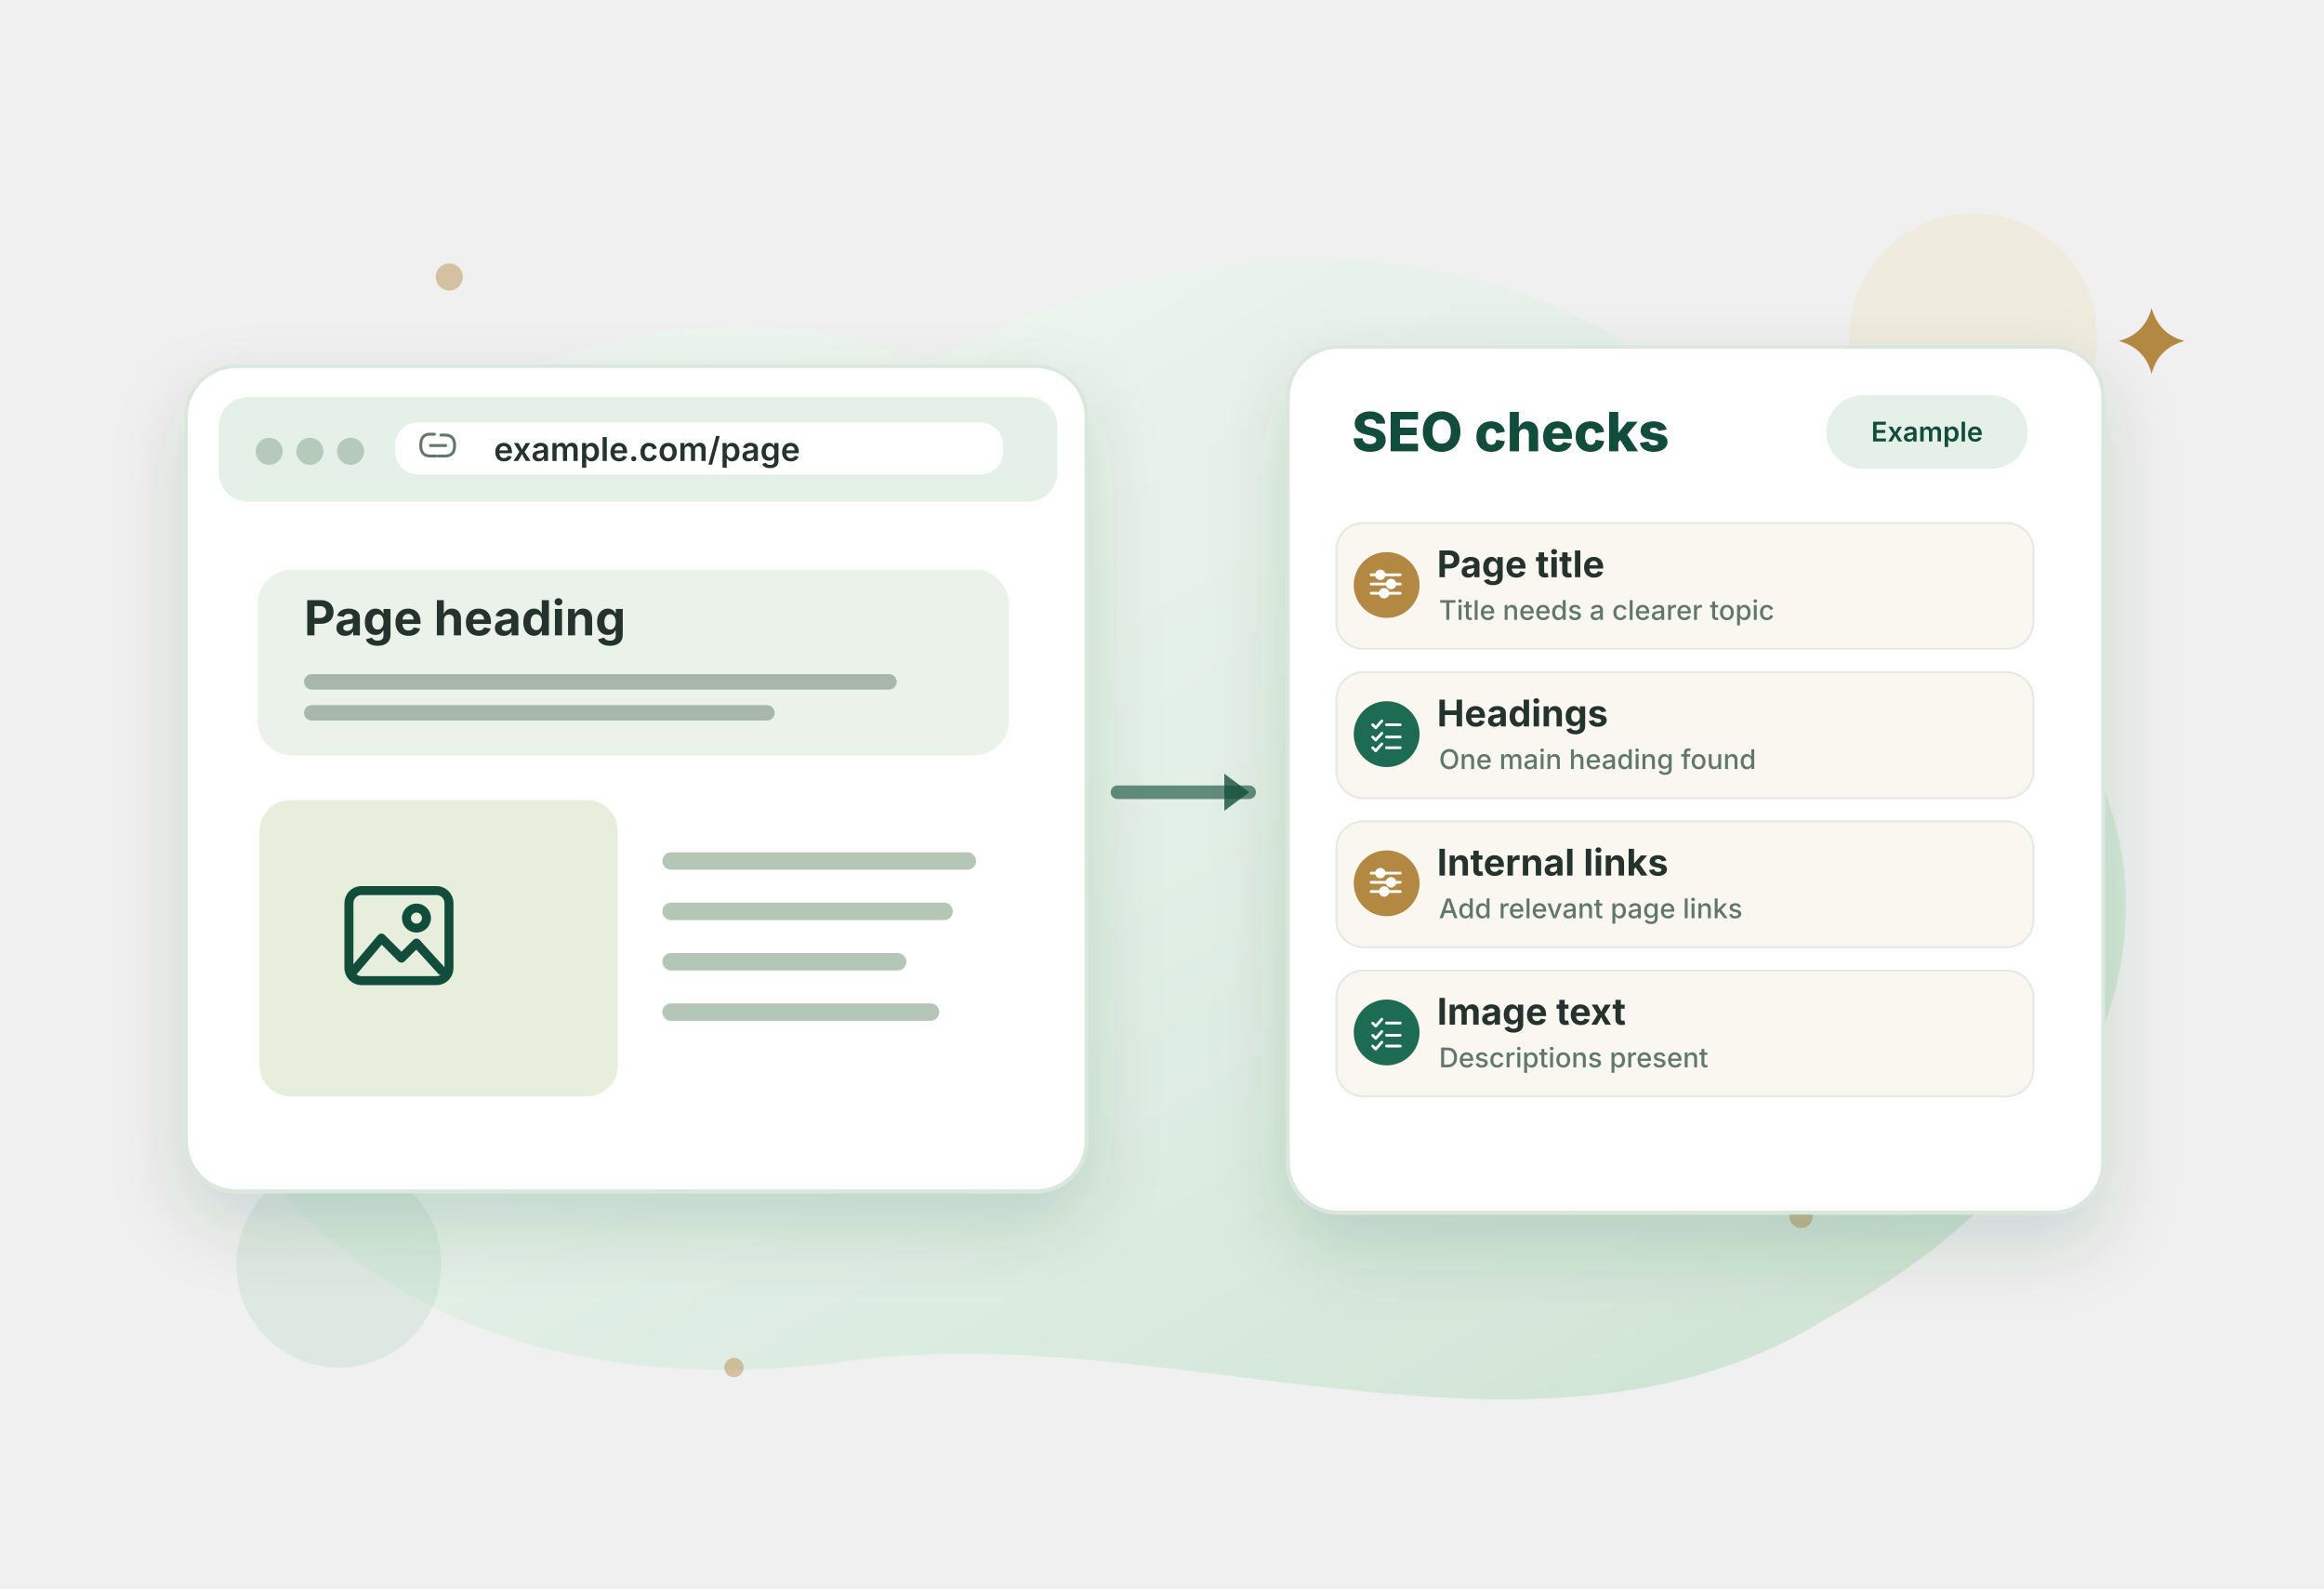
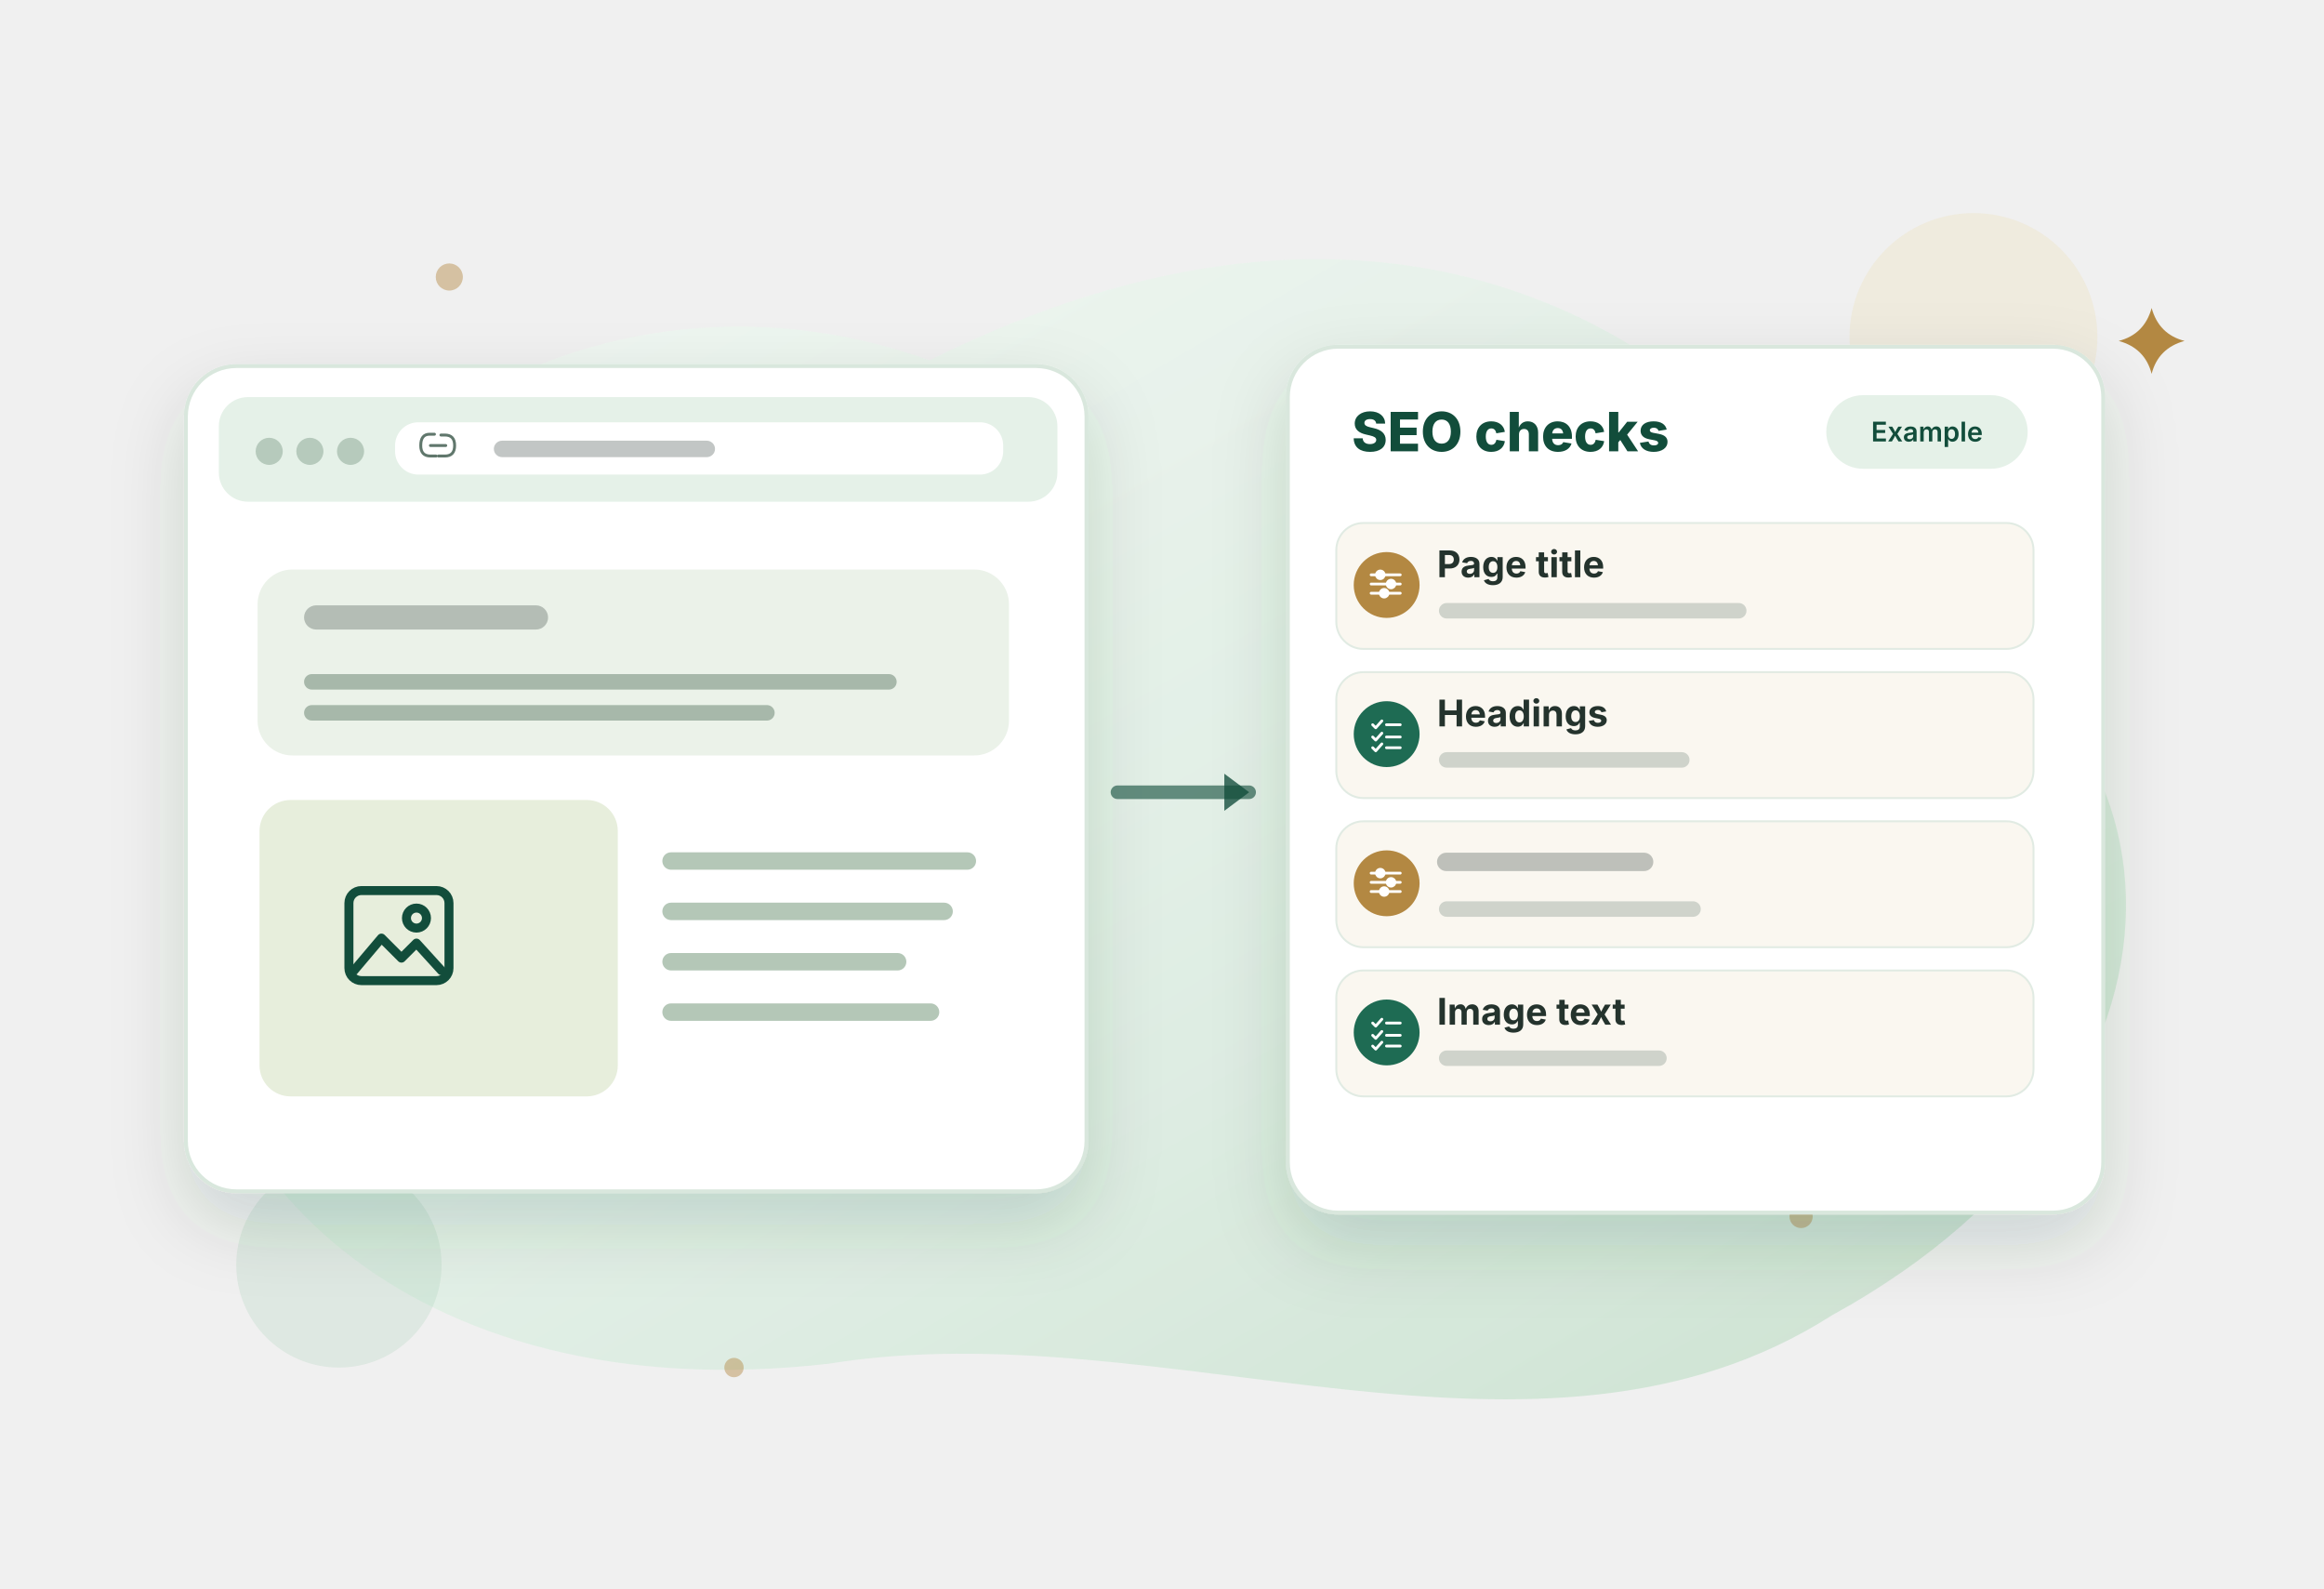
<svg xmlns="http://www.w3.org/2000/svg" viewBox="0 0 1200 820" role="img" aria-label="Website SEO audit and actionable on-page checks" width="1200" height="820">
  <defs>
    <linearGradient id="forest" x1="0" y1="0" x2="1" y2="1">
      <stop stop-color="#0F3F32" />
      <stop offset="1" stop-color="#247356" />
    </linearGradient>
    <linearGradient id="mist" x1="0" y1="0" x2="1" y2="1">
      <stop stop-color="#F4FAF5" />
      <stop offset=".6" stop-color="#DBEDE1" />
      <stop offset="1" stop-color="#C3DEC9" />
    </linearGradient>
    <linearGradient id="warm" x1="0" y1="0" x2="1" y2="1">
      <stop stop-color="#FFFAF0" />
      <stop offset="1" stop-color="#F1E5D0" />
    </linearGradient>
    <linearGradient id="gold" x1="0" y1="0" x2="1" y2="1">
      <stop stop-color="#EBD19A" />
      <stop offset="1" stop-color="#B38842" />
    </linearGradient>
    <linearGradient id="ink" x1="0" y1="0" x2="1" y2="1">
      <stop stop-color="#22382F" />
      <stop offset="1" stop-color="#0F2921" />
    </linearGradient>
    <filter id="shadow" x="-35%" y="-40%" width="175%" height="190%">
      <feDropShadow dx="0" dy="16" stdDeviation="19" flood-color="#123F2F" flood-opacity=".15" />
    </filter>
    <filter id="smallShadow" x="-35%" y="-40%" width="175%" height="190%">
      <feDropShadow dx="0" dy="9" stdDeviation="10" flood-color="#123F2F" flood-opacity=".16" />
    </filter>
    <filter id="glow" x="-65%" y="-65%" width="230%" height="230%">
      <feGaussianBlur stdDeviation="18" />
    </filter>
  </defs>
  <path d="M96 468 C104 243 299 121 480 186 C709 72 877 160 963 302 C1141 358 1150 567 946 679 C794 776 601 676 428 704 C210 729 88 602 96 468Z" fill="url(#mist)" opacity=".82" />
  <circle cx="1019" cy="174" r="64" fill="#ECDFB8" opacity=".32" />
  <circle cx="175" cy="653" r="53" fill="#A2CDB2" opacity=".24" />
  <circle cx="232" cy="143" r="7" fill="#B38842" opacity=".45" />
  <circle cx="930" cy="628" r="6" fill="#B38842" opacity=".45" />
  <circle cx="1064" cy="393" r="5" fill="#B38842" opacity=".45" />
  <circle cx="379" cy="706" r="5" fill="#B38842" opacity=".45" />
  <rect x="96" y="189" width="465" height="426" rx="26" fill="#FFFFFF" stroke="#D9E7DD" stroke-width="2" opacity="1" filter="url(#shadow)" />
  <rect x="113" y="205" width="433" height="54" rx="15" fill="#E5F1E8" stroke="none" stroke-width="1" opacity="1" />
  <circle cx="139" cy="233" r="7" fill="#B6CABC" stroke="none" stroke-width="1" opacity="1" />
  <circle cx="160" cy="233" r="7" fill="#B6CABC" stroke="none" stroke-width="1" opacity="1" />
  <circle cx="181" cy="233" r="7" fill="#B6CABC" stroke="none" stroke-width="1" opacity="1" />
  <rect x="204" y="218" width="314" height="27" rx="12" fill="#FFFFFF" stroke="none" stroke-width="1" opacity="1" />
  <g transform="translate(216 220) scale(0.4166667)" fill="none" stroke="#60776C" stroke-width="3.6" stroke-linecap="round" stroke-linejoin="round">
    <path d="M20 10 H14 Q3 10 3 24 Q3 37 15 37 H22 M28 11 H33 Q45 11 45 24 Q45 37 33 37 H25 M15 24 H34" />
  </g>
-   <text x="255" y="238" fill="#24332D" font-family="Inter, Arial, sans-serif" font-size="17" font-weight="600">example.com/page</text>
+   <rect x="255.0" y="227.5" width="114.2" height="8.5" rx="4.3" fill="#24332D" opacity="0.28" />
  <rect x="133" y="294" width="388" height="96" rx="18" fill="#EBF2E9" stroke="none" stroke-width="1" opacity="1" />
-   <text x="157" y="328" fill="#24332D" font-family="Inter, Arial, sans-serif" font-size="25" font-weight="750">Page heading</text>
+   <rect x="157.0" y="312.5" width="126.0" height="12.5" rx="6.3" fill="#24332D" opacity="0.28" />
  <rect x="157" y="348" width="306" height="8" rx="4.0" fill="#A7B8AA" stroke="none" stroke-width="1" opacity="1" />
  <rect x="157" y="364" width="243" height="8" rx="4.0" fill="#A7B8AA" stroke="none" stroke-width="1" opacity="1" />
  <rect x="134" y="413" width="185" height="153" rx="16" fill="#E7EEDC" stroke="none" stroke-width="1" opacity="1" />
  <g transform="translate(175 452) scale(1.291667)" fill="none" stroke="#124D3B" stroke-width="3.6" stroke-linecap="round" stroke-linejoin="round">
    <rect x="4" y="6" width="40" height="36" rx="5" />
    <circle cx="31" cy="17" r="4" />
    <path d="M6 38 l11 -13 l8 8 l6 -6 l10 11" />
  </g>
  <rect x="342" y="440" width="162" height="9" rx="4.5" fill="#B4C7B7" stroke="none" stroke-width="1" opacity="1" />
  <rect x="342" y="466" width="150" height="9" rx="4.5" fill="#B4C7B7" stroke="none" stroke-width="1" opacity="1" />
  <rect x="342" y="492" width="126" height="9" rx="4.5" fill="#B4C7B7" stroke="none" stroke-width="1" opacity="1" />
  <rect x="342" y="518" width="143" height="9" rx="4.5" fill="#B4C7B7" stroke="none" stroke-width="1" opacity="1" />
  <path d="M577 409 L645 409" fill="none" stroke="#124D3B" stroke-width="7" stroke-linecap="round" stroke-linejoin="round" opacity="0.62" />
  <path d="M645 409 L632.182 418.576 L632.182 399.424 Z" fill="#124D3B" stroke="none" stroke-width="1" stroke-linecap="round" stroke-linejoin="round" opacity="0.78" />
  <rect x="665" y="179" width="421" height="447" rx="26" fill="#FFFFFF" stroke="#D9E7DD" stroke-width="2" opacity="1" filter="url(#shadow)" />
  <text x="698" y="233" fill="#124D3B" font-family="Inter, Arial, sans-serif" font-size="28" font-weight="800">SEO checks</text>
  <rect x="943" y="204" width="104" height="38" rx="19.0" fill="#E5F1E8" stroke="none" stroke-width="1" opacity="1" />
  <text x="995.0" y="227.9" fill="#124D3B" font-family="Inter, Arial, sans-serif" font-size="14" font-weight="600" text-anchor="middle">Example</text>
  <rect x="690" y="270" width="360" height="65" rx="14" fill="#FAF7F0" stroke="#E1EBE3" stroke-width="1" opacity="1" />
  <circle cx="716" cy="302" r="17" fill="#B38842" stroke="none" stroke-width="1" opacity="1" />
  <g transform="translate(706 292) scale(0.3958333)" fill="none" stroke="#FFFFFF" stroke-width="3.6" stroke-linecap="round" stroke-linejoin="round">
    <path d="M5 12 H43 M5 24 H43 M5 36 H43" />
    <circle cx="17" cy="12" r="5" fill="white" />
    <circle cx="31" cy="24" r="5" fill="white" />
    <circle cx="22" cy="36" r="5" fill="white" />
  </g>
  <text x="742" y="298" fill="#24332D" font-family="Inter, Arial, sans-serif" font-size="19" font-weight="720">Page title</text>
-   <text x="743" y="320" fill="#60776C" font-family="Inter, Arial, sans-serif" font-size="14" font-weight="520">Title needs a clearer topic</text>
+   <rect x="743.0" y="311.3" width="158.8" height="8.0" rx="4.0" fill="#60776C" opacity="0.28" />
  <rect x="690" y="347" width="360" height="65" rx="14" fill="#FAF7F0" stroke="#E1EBE3" stroke-width="1" opacity="1" />
  <circle cx="716" cy="379" r="17" fill="#1E6B53" stroke="none" stroke-width="1" opacity="1" />
  <g transform="translate(706 369) scale(0.3958333)" fill="none" stroke="#FFFFFF" stroke-width="3.6" stroke-linecap="round" stroke-linejoin="round">
    <path d="M7 13 L11 17 L19 8 M25 13 H43 M7 29 L11 33 L19 24 M25 29 H43 M7 43 L11 47 L19 38 M25 43 H43" />
  </g>
  <text x="742" y="375" fill="#24332D" font-family="Inter, Arial, sans-serif" font-size="19" font-weight="720">Headings</text>
-   <text x="743" y="397" fill="#60776C" font-family="Inter, Arial, sans-serif" font-size="14" font-weight="520">One main heading found</text>
+   <rect x="743.0" y="388.3" width="129.4" height="8.0" rx="4.0" fill="#60776C" opacity="0.28" />
  <rect x="690" y="424" width="360" height="65" rx="14" fill="#FAF7F0" stroke="#E1EBE3" stroke-width="1" opacity="1" />
  <circle cx="716" cy="456" r="17" fill="#B38842" stroke="none" stroke-width="1" opacity="1" />
  <g transform="translate(706 446) scale(0.3958333)" fill="none" stroke="#FFFFFF" stroke-width="3.6" stroke-linecap="round" stroke-linejoin="round">
    <path d="M5 12 H43 M5 24 H43 M5 36 H43" />
    <circle cx="17" cy="12" r="5" fill="white" />
    <circle cx="31" cy="24" r="5" fill="white" />
    <circle cx="22" cy="36" r="5" fill="white" />
  </g>
-   <text x="742" y="452" fill="#24332D" font-family="Inter, Arial, sans-serif" font-size="19" font-weight="720">Internal links</text>
-   <text x="743" y="474" fill="#60776C" font-family="Inter, Arial, sans-serif" font-size="14" font-weight="520">Add relevant page links</text>
+   <rect x="742.0" y="440.2" width="111.7" height="9.5" rx="4.8" fill="#24332D" opacity="0.28" />
+   <rect x="743.0" y="465.3" width="135.2" height="8.0" rx="4.0" fill="#60776C" opacity="0.28" />
  <rect x="690" y="501" width="360" height="65" rx="14" fill="#FAF7F0" stroke="#E1EBE3" stroke-width="1" opacity="1" />
  <circle cx="716" cy="533" r="17" fill="#1E6B53" stroke="none" stroke-width="1" opacity="1" />
  <g transform="translate(706 523) scale(0.3958333)" fill="none" stroke="#FFFFFF" stroke-width="3.6" stroke-linecap="round" stroke-linejoin="round">
    <path d="M7 13 L11 17 L19 8 M25 13 H43 M7 29 L11 33 L19 24 M25 29 H43 M7 43 L11 47 L19 38 M25 43 H43" />
  </g>
  <text x="742" y="529" fill="#24332D" font-family="Inter, Arial, sans-serif" font-size="19" font-weight="720">Image text</text>
-   <text x="743" y="551" fill="#60776C" font-family="Inter, Arial, sans-serif" font-size="14" font-weight="520">Descriptions present</text>
+   <rect x="743.0" y="542.3" width="117.6" height="8.0" rx="4.0" fill="#60776C" opacity="0.28" />
  <path d="M1111 159 Q1114.74 172.6 1128 176 Q1114.4 179.74 1111 193 Q1107.6 179.74 1094 176 Q1107.26 172.6 1111 159Z" fill="#B38842" stroke="none" stroke-width="1" stroke-linecap="round" stroke-linejoin="round" opacity="1" />
</svg>
